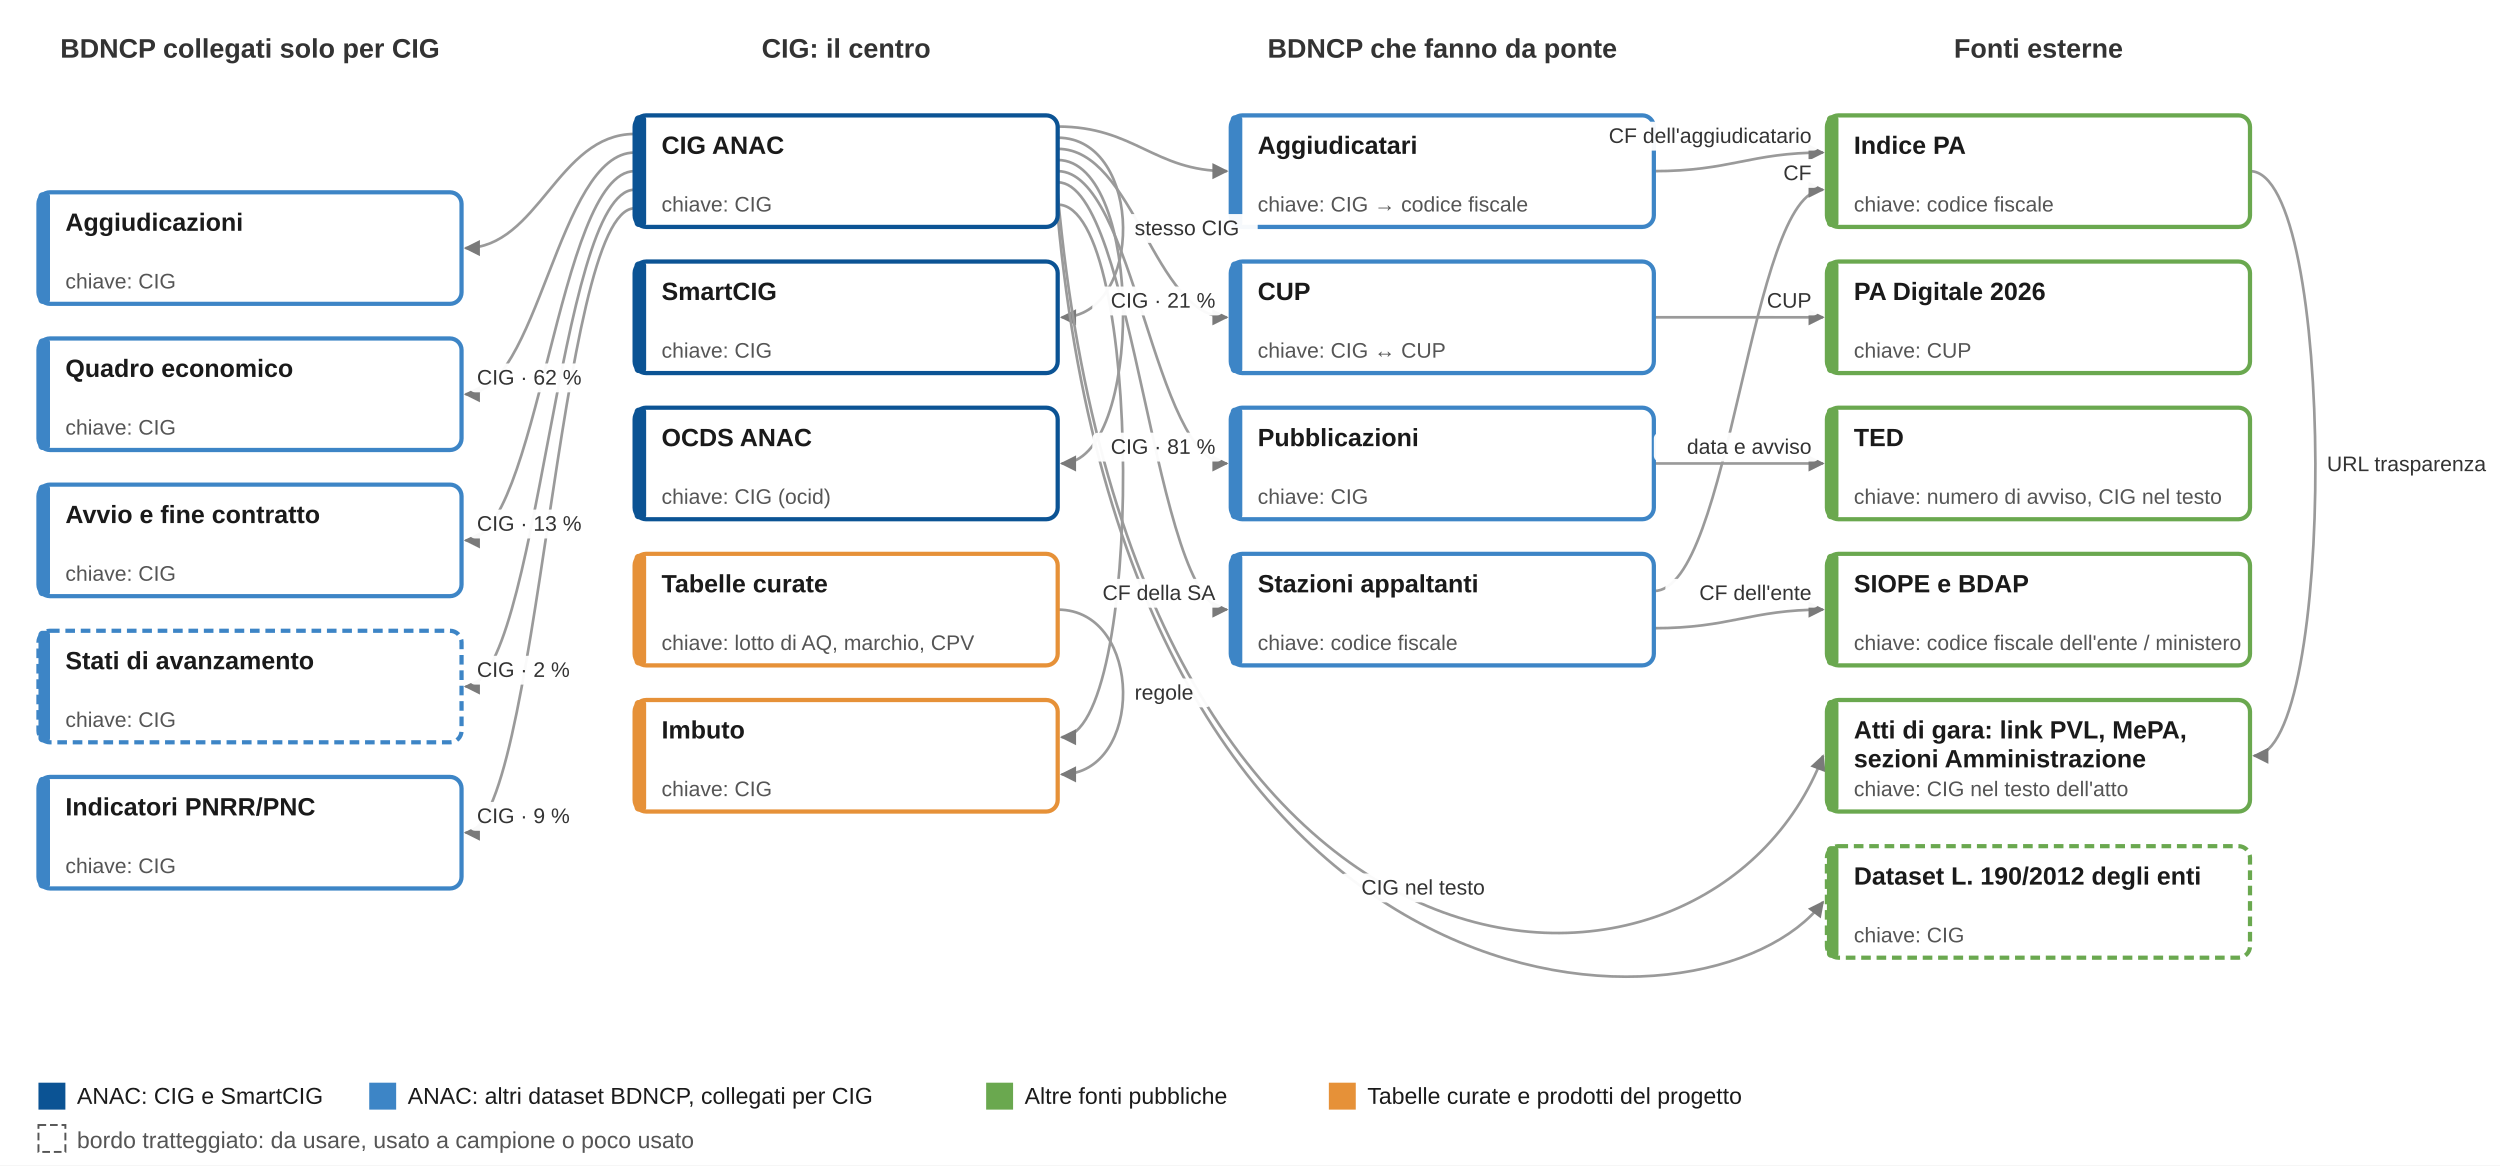
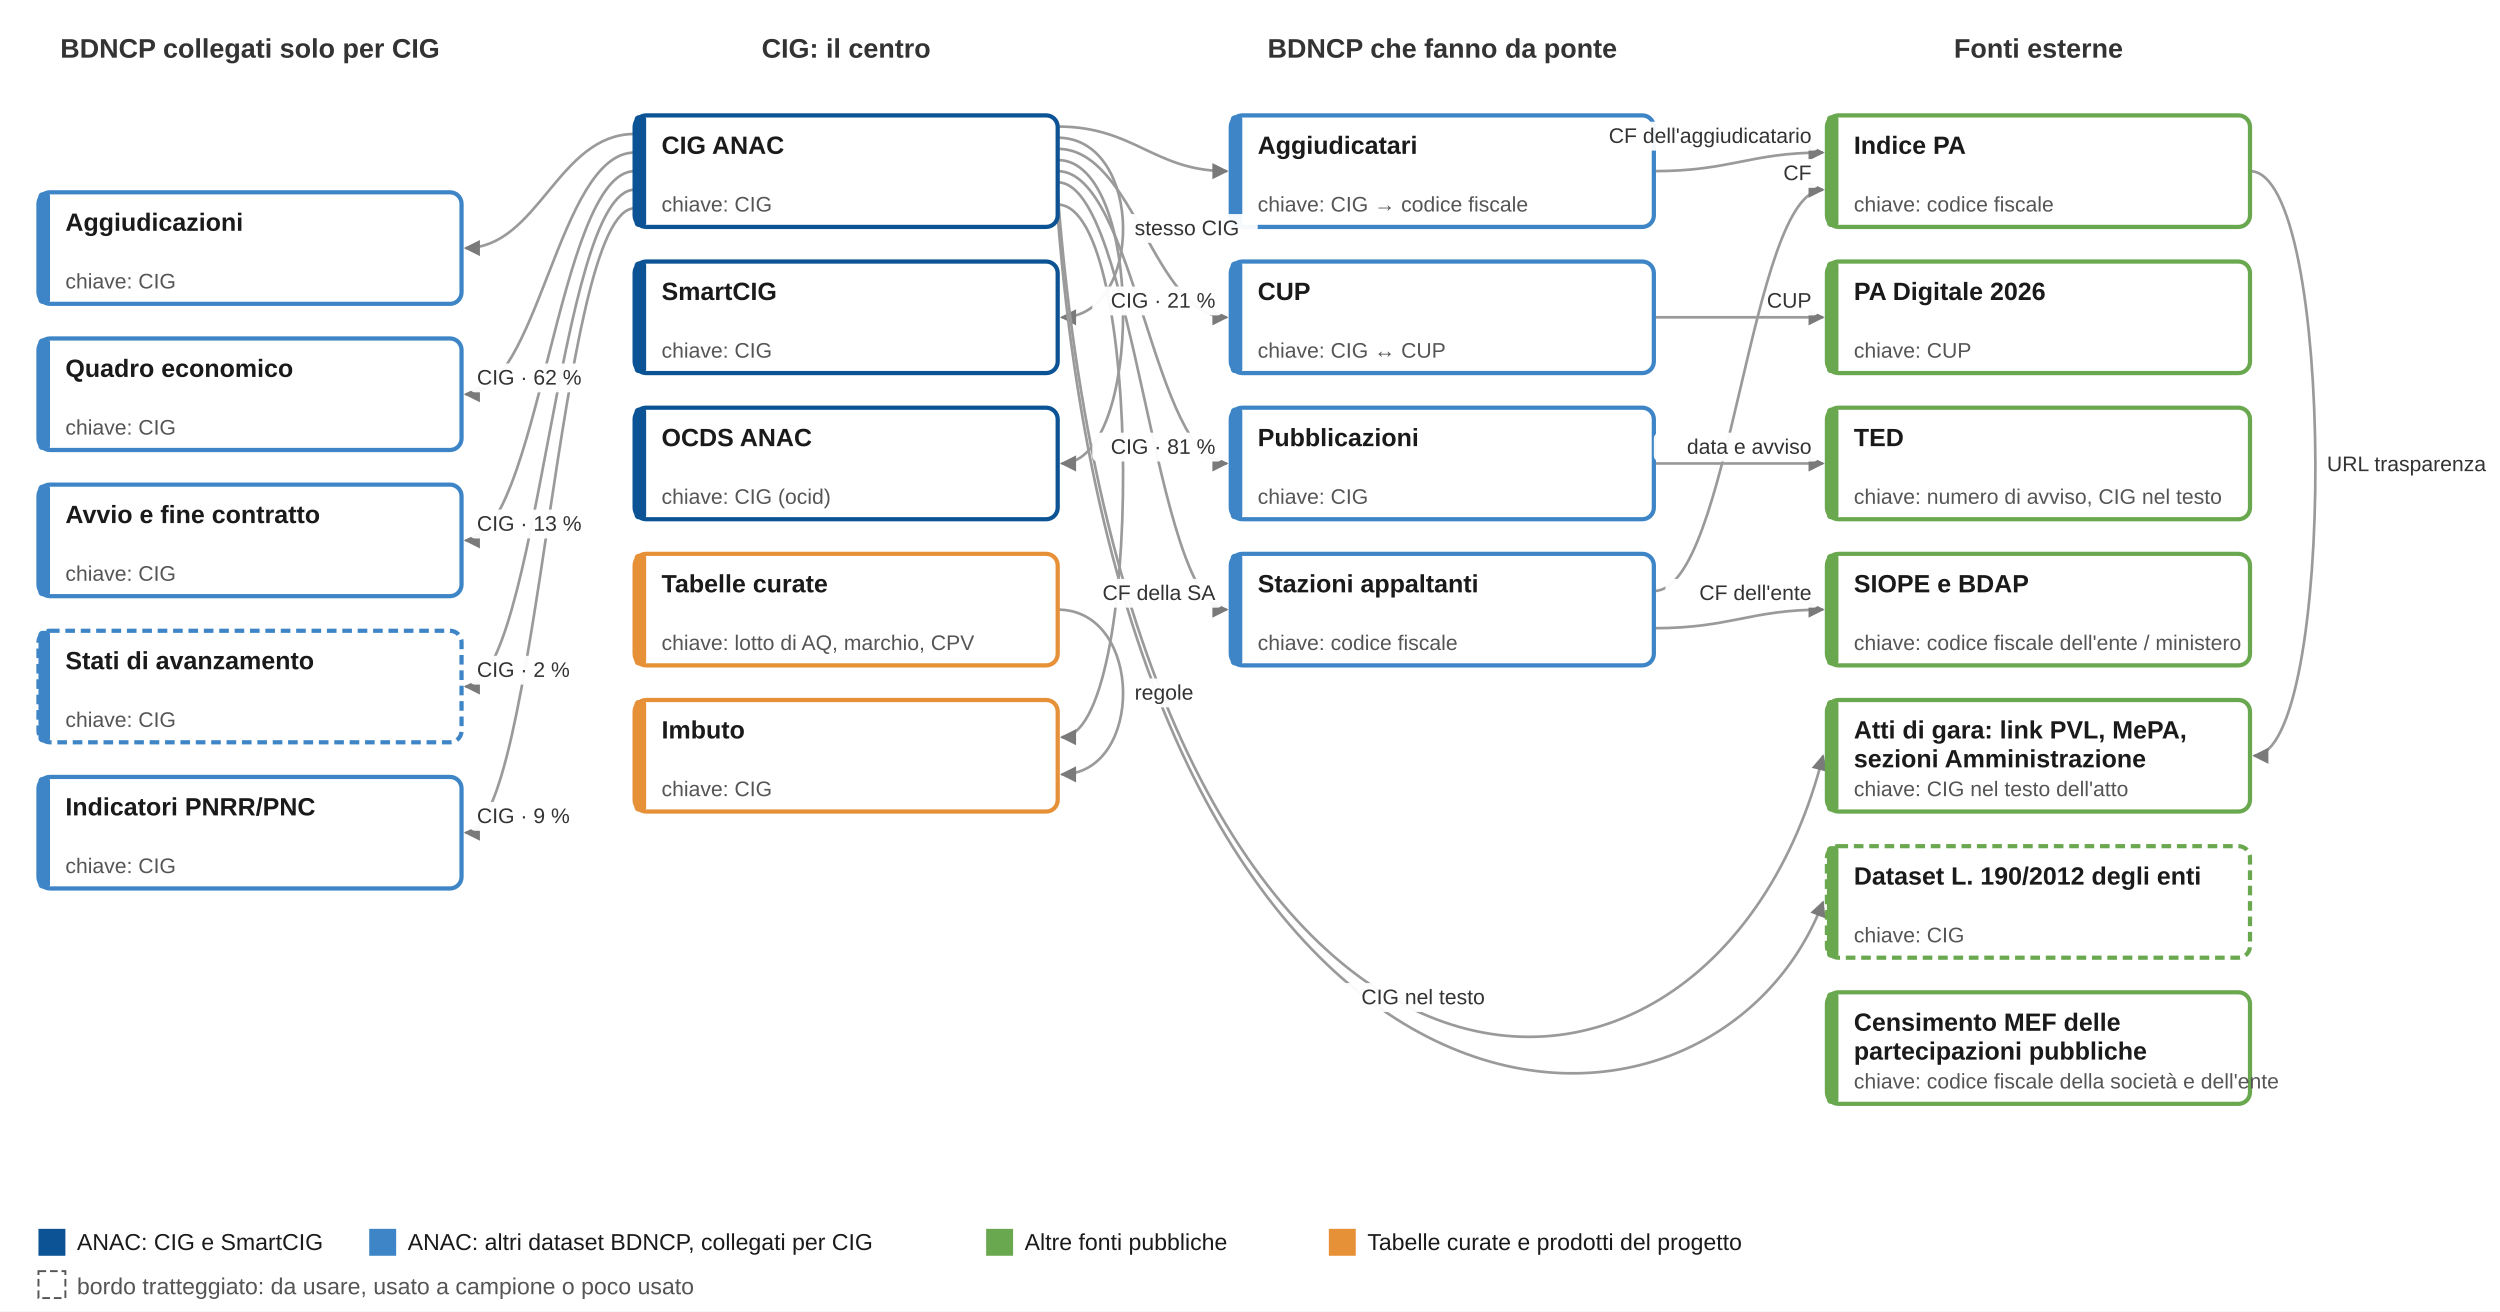
- <svg xmlns="http://www.w3.org/2000/svg" viewBox="0 0 1300 606" width="100%" role="img" aria-label="Relazioni fra i dataset dell'imbuto" font-family="'Titillium Web', 'Segoe UI', Arial, sans-serif">
-   <rect width="1300" height="606" fill="#ffffff" />
+ <svg xmlns="http://www.w3.org/2000/svg" viewBox="0 0 1300 682" width="100%" role="img" aria-label="Relazioni fra i dataset dell'imbuto" font-family="'Titillium Web', 'Segoe UI', Arial, sans-serif">
+   <rect width="1300" height="682" fill="#ffffff" />
  <defs>
    <marker id="fr2" viewBox="0 0 10 10" refX="9" refY="5" markerWidth="6" markerHeight="6" orient="auto">
      <path d="M0 0L10 5L0 10z" fill="#7a7a7a" />
    </marker>
  </defs>
  <text x="130.0" y="30" font-size="14" font-weight="bold" fill="#333" text-anchor="middle">BDNCP collegati solo per CIG</text>
  <text x="440.0" y="30" font-size="14" font-weight="bold" fill="#333" text-anchor="middle">CIG: il centro</text>
  <text x="750.0" y="30" font-size="14" font-weight="bold" fill="#333" text-anchor="middle">BDNCP che fanno da ponte</text>
  <text x="1060.0" y="30" font-size="14" font-weight="bold" fill="#333" text-anchor="middle">Fonti esterne</text>
  <path d="M550 71.6 C595 71.6 595 165.0 552 165.0" fill="none" stroke="#9a9a9a" stroke-width="1.4" marker-end="url(#fr2)" />
  <path d="M550 83.2 C595 83.2 595 241.0 552 241.0" fill="none" stroke="#9a9a9a" stroke-width="1.4" marker-end="url(#fr2)" />
  <path d="M550 65.8 C590 65.8 600 89.0 638 89.0" fill="none" stroke="#9a9a9a" stroke-width="1.4" marker-end="url(#fr2)" />
  <path d="M330 69.667 C290 69.667 280 129.0 242 129.0" fill="none" stroke="#9a9a9a" stroke-width="1.4" marker-end="url(#fr2)" />
  <path d="M330 79.333 C290 79.333 280 205.0 242 205.0" fill="none" stroke="#9a9a9a" stroke-width="1.4" marker-end="url(#fr2)" />
  <path d="M330 89.0 C290 89.0 280 281.0 242 281.0" fill="none" stroke="#9a9a9a" stroke-width="1.4" marker-end="url(#fr2)" />
  <path d="M330 98.667 C290 98.667 280 357.0 242 357.0" fill="none" stroke="#9a9a9a" stroke-width="1.4" marker-end="url(#fr2)" />
  <path d="M330 108.333 C290 108.333 280 433.0 242 433.0" fill="none" stroke="#9a9a9a" stroke-width="1.4" marker-end="url(#fr2)" />
  <path d="M550 77.4 C590 77.4 600 165.0 638 165.0" fill="none" stroke="#9a9a9a" stroke-width="1.4" marker-end="url(#fr2)" />
  <path d="M550 89.0 C590 89.0 600 241.0 638 241.0" fill="none" stroke="#9a9a9a" stroke-width="1.4" marker-end="url(#fr2)" />
  <path d="M550 94.8 C590 94.8 600 317.0 638 317.0" fill="none" stroke="#9a9a9a" stroke-width="1.4" marker-end="url(#fr2)" />
  <path d="M860 89.0 C900 89.0 910 79.333 948 79.333" fill="none" stroke="#9a9a9a" stroke-width="1.4" marker-end="url(#fr2)" />
  <path d="M860 307.333 C900 307.333 910 98.667 948 98.667" fill="none" stroke="#9a9a9a" stroke-width="1.4" marker-end="url(#fr2)" />
  <path d="M860 165.0 C900 165.0 910 165.0 948 165.0" fill="none" stroke="#9a9a9a" stroke-width="1.4" marker-end="url(#fr2)" />
  <path d="M860 326.667 C900 326.667 910 317.0 948 317.0" fill="none" stroke="#9a9a9a" stroke-width="1.4" marker-end="url(#fr2)" />
  <path d="M1170 89.0 C1215 89.0 1215 393.0 1172 393.0" fill="none" stroke="#9a9a9a" stroke-width="1.4" marker-end="url(#fr2)" />
-   <path d="M550 100.6 C590 546 890 546 948 393.0" fill="none" stroke="#9a9a9a" stroke-width="1.4" marker-end="url(#fr2)" />
+   <path d="M550 100.6 C590 622 890 622 948 393.0" fill="none" stroke="#9a9a9a" stroke-width="1.4" marker-end="url(#fr2)" />
  <path d="M860 241.0 C900 241.0 910 241.0 948 241.0" fill="none" stroke="#9a9a9a" stroke-width="1.4" marker-end="url(#fr2)" />
-   <path d="M550 112.2 C590 546 890 546 948 469.0" fill="none" stroke="#9a9a9a" stroke-width="1.4" marker-end="url(#fr2)" />
+   <path d="M550 112.2 C590 622 890 622 948 469.0" fill="none" stroke="#9a9a9a" stroke-width="1.4" marker-end="url(#fr2)" />
  <path d="M550 317.0 C595 317.0 595 402.667 552 402.667" fill="none" stroke="#9a9a9a" stroke-width="1.4" marker-end="url(#fr2)" />
  <path d="M550 106.4 C595 106.4 595 383.333 552 383.333" fill="none" stroke="#9a9a9a" stroke-width="1.4" marker-end="url(#fr2)" />
  <rect x="330" y="60" width="220" height="58" rx="6" fill="#ffffff" stroke="#0b5394" stroke-width="2.2" />
  <rect x="330" y="60" width="6" height="58" rx="2" fill="#0b5394" />
  <text x="344" y="80" font-size="13" font-weight="bold" fill="#1a1a1a" text-anchor="start">CIG ANAC</text>
  <text x="344" y="110" font-size="11" font-weight="normal" fill="#555" text-anchor="start">chiave: CIG</text>
  <rect x="330" y="136" width="220" height="58" rx="6" fill="#ffffff" stroke="#0b5394" stroke-width="2.2" />
  <rect x="330" y="136" width="6" height="58" rx="2" fill="#0b5394" />
  <text x="344" y="156" font-size="13" font-weight="bold" fill="#1a1a1a" text-anchor="start">SmartCIG</text>
  <text x="344" y="186" font-size="11" font-weight="normal" fill="#555" text-anchor="start">chiave: CIG</text>
  <rect x="330" y="212" width="220" height="58" rx="6" fill="#ffffff" stroke="#0b5394" stroke-width="2.2" />
  <rect x="330" y="212" width="6" height="58" rx="2" fill="#0b5394" />
  <text x="344" y="232" font-size="13" font-weight="bold" fill="#1a1a1a" text-anchor="start">OCDS ANAC</text>
  <text x="344" y="262" font-size="11" font-weight="normal" fill="#555" text-anchor="start">chiave: CIG (ocid)</text>
  <rect x="640" y="60" width="220" height="58" rx="6" fill="#ffffff" stroke="#3d85c6" stroke-width="2.2" />
  <rect x="640" y="60" width="6" height="58" rx="2" fill="#3d85c6" />
  <text x="654" y="80" font-size="13" font-weight="bold" fill="#1a1a1a" text-anchor="start">Aggiudicatari</text>
  <text x="654" y="110" font-size="11" font-weight="normal" fill="#555" text-anchor="start">chiave: CIG → codice fiscale</text>
  <rect x="20" y="100" width="220" height="58" rx="6" fill="#ffffff" stroke="#3d85c6" stroke-width="2.2" />
  <rect x="20" y="100" width="6" height="58" rx="2" fill="#3d85c6" />
  <text x="34" y="120" font-size="13" font-weight="bold" fill="#1a1a1a" text-anchor="start">Aggiudicazioni</text>
  <text x="34" y="150" font-size="11" font-weight="normal" fill="#555" text-anchor="start">chiave: CIG</text>
  <rect x="20" y="176" width="220" height="58" rx="6" fill="#ffffff" stroke="#3d85c6" stroke-width="2.2" />
  <rect x="20" y="176" width="6" height="58" rx="2" fill="#3d85c6" />
  <text x="34" y="196" font-size="13" font-weight="bold" fill="#1a1a1a" text-anchor="start">Quadro economico</text>
  <text x="34" y="226" font-size="11" font-weight="normal" fill="#555" text-anchor="start">chiave: CIG</text>
  <rect x="20" y="252" width="220" height="58" rx="6" fill="#ffffff" stroke="#3d85c6" stroke-width="2.2" />
  <rect x="20" y="252" width="6" height="58" rx="2" fill="#3d85c6" />
  <text x="34" y="272" font-size="13" font-weight="bold" fill="#1a1a1a" text-anchor="start">Avvio e fine contratto</text>
  <text x="34" y="302" font-size="11" font-weight="normal" fill="#555" text-anchor="start">chiave: CIG</text>
  <rect x="20" y="328" width="220" height="58" rx="6" fill="#ffffff" stroke="#3d85c6" stroke-width="2.2" stroke-dasharray="5 3" />
  <rect x="20" y="328" width="6" height="58" rx="2" fill="#3d85c6" />
  <text x="34" y="348" font-size="13" font-weight="bold" fill="#1a1a1a" text-anchor="start">Stati di avanzamento</text>
  <text x="34" y="378" font-size="11" font-weight="normal" fill="#555" text-anchor="start">chiave: CIG</text>
  <rect x="20" y="404" width="220" height="58" rx="6" fill="#ffffff" stroke="#3d85c6" stroke-width="2.2" />
  <rect x="20" y="404" width="6" height="58" rx="2" fill="#3d85c6" />
  <text x="34" y="424" font-size="13" font-weight="bold" fill="#1a1a1a" text-anchor="start">Indicatori PNRR/PNC</text>
  <text x="34" y="454" font-size="11" font-weight="normal" fill="#555" text-anchor="start">chiave: CIG</text>
  <rect x="640" y="136" width="220" height="58" rx="6" fill="#ffffff" stroke="#3d85c6" stroke-width="2.2" />
  <rect x="640" y="136" width="6" height="58" rx="2" fill="#3d85c6" />
  <text x="654" y="156" font-size="13" font-weight="bold" fill="#1a1a1a" text-anchor="start">CUP</text>
  <text x="654" y="186" font-size="11" font-weight="normal" fill="#555" text-anchor="start">chiave: CIG ↔ CUP</text>
  <rect x="640" y="212" width="220" height="58" rx="6" fill="#ffffff" stroke="#3d85c6" stroke-width="2.2" />
  <rect x="640" y="212" width="6" height="58" rx="2" fill="#3d85c6" />
  <text x="654" y="232" font-size="13" font-weight="bold" fill="#1a1a1a" text-anchor="start">Pubblicazioni</text>
  <text x="654" y="262" font-size="11" font-weight="normal" fill="#555" text-anchor="start">chiave: CIG</text>
  <rect x="640" y="288" width="220" height="58" rx="6" fill="#ffffff" stroke="#3d85c6" stroke-width="2.2" />
  <rect x="640" y="288" width="6" height="58" rx="2" fill="#3d85c6" />
  <text x="654" y="308" font-size="13" font-weight="bold" fill="#1a1a1a" text-anchor="start">Stazioni appaltanti</text>
  <text x="654" y="338" font-size="11" font-weight="normal" fill="#555" text-anchor="start">chiave: codice fiscale</text>
  <rect x="950" y="60" width="220" height="58" rx="6" fill="#ffffff" stroke="#6aa84f" stroke-width="2.2" />
  <rect x="950" y="60" width="6" height="58" rx="2" fill="#6aa84f" />
  <text x="964" y="80" font-size="13" font-weight="bold" fill="#1a1a1a" text-anchor="start">Indice PA</text>
  <text x="964" y="110" font-size="11" font-weight="normal" fill="#555" text-anchor="start">chiave: codice fiscale</text>
  <rect x="950" y="364" width="220" height="58" rx="6" fill="#ffffff" stroke="#6aa84f" stroke-width="2.2" />
  <rect x="950" y="364" width="6" height="58" rx="2" fill="#6aa84f" />
  <text x="964" y="384" font-size="13" font-weight="bold" fill="#1a1a1a" text-anchor="start">Atti di gara: link PVL, MePA,</text>
  <text x="964" y="399" font-size="13" font-weight="bold" fill="#1a1a1a" text-anchor="start">sezioni Amministrazione</text>
  <text x="964" y="414" font-size="11" font-weight="normal" fill="#555" text-anchor="start">chiave: CIG nel testo dell'atto</text>
  <rect x="950" y="212" width="220" height="58" rx="6" fill="#ffffff" stroke="#6aa84f" stroke-width="2.2" />
  <rect x="950" y="212" width="6" height="58" rx="2" fill="#6aa84f" />
  <text x="964" y="232" font-size="13" font-weight="bold" fill="#1a1a1a" text-anchor="start">TED</text>
  <text x="964" y="262" font-size="11" font-weight="normal" fill="#555" text-anchor="start">chiave: numero di avviso, CIG nel testo</text>
  <rect x="950" y="136" width="220" height="58" rx="6" fill="#ffffff" stroke="#6aa84f" stroke-width="2.2" />
  <rect x="950" y="136" width="6" height="58" rx="2" fill="#6aa84f" />
  <text x="964" y="156" font-size="13" font-weight="bold" fill="#1a1a1a" text-anchor="start">PA Digitale 2026</text>
  <text x="964" y="186" font-size="11" font-weight="normal" fill="#555" text-anchor="start">chiave: CUP</text>
  <rect x="950" y="288" width="220" height="58" rx="6" fill="#ffffff" stroke="#6aa84f" stroke-width="2.2" />
  <rect x="950" y="288" width="6" height="58" rx="2" fill="#6aa84f" />
  <text x="964" y="308" font-size="13" font-weight="bold" fill="#1a1a1a" text-anchor="start">SIOPE e BDAP</text>
  <text x="964" y="338" font-size="11" font-weight="normal" fill="#555" text-anchor="start">chiave: codice fiscale dell'ente / ministero</text>
  <rect x="950" y="440" width="220" height="58" rx="6" fill="#ffffff" stroke="#6aa84f" stroke-width="2.2" stroke-dasharray="5 3" />
  <rect x="950" y="440" width="6" height="58" rx="2" fill="#6aa84f" />
  <text x="964" y="460" font-size="13" font-weight="bold" fill="#1a1a1a" text-anchor="start">Dataset L. 190/2012 degli enti</text>
  <text x="964" y="490" font-size="11" font-weight="normal" fill="#555" text-anchor="start">chiave: CIG</text>
+   <rect x="950" y="516" width="220" height="58" rx="6" fill="#ffffff" stroke="#6aa84f" stroke-width="2.2" />
+   <rect x="950" y="516" width="6" height="58" rx="2" fill="#6aa84f" />
+   <text x="964" y="536" font-size="13" font-weight="bold" fill="#1a1a1a" text-anchor="start">Censimento MEF delle</text>
+   <text x="964" y="551" font-size="13" font-weight="bold" fill="#1a1a1a" text-anchor="start">partecipazioni pubbliche</text>
+   <text x="964" y="566" font-size="11" font-weight="normal" fill="#555" text-anchor="start">chiave: codice fiscale della società e dell'ente</text>
  <rect x="330" y="288" width="220" height="58" rx="6" fill="#ffffff" stroke="#e69138" stroke-width="2.2" />
  <rect x="330" y="288" width="6" height="58" rx="2" fill="#e69138" />
  <text x="344" y="308" font-size="13" font-weight="bold" fill="#1a1a1a" text-anchor="start">Tabelle curate</text>
  <text x="344" y="338" font-size="11" font-weight="normal" fill="#555" text-anchor="start">chiave: lotto di AQ, marchio, CPV</text>
  <rect x="330" y="364" width="220" height="58" rx="6" fill="#ffffff" stroke="#e69138" stroke-width="2.2" />
  <rect x="330" y="364" width="6" height="58" rx="2" fill="#e69138" />
  <text x="344" y="384" font-size="13" font-weight="bold" fill="#1a1a1a" text-anchor="start">Imbuto</text>
  <text x="344" y="414" font-size="11" font-weight="normal" fill="#555" text-anchor="start">chiave: CIG</text>
  <rect x="586.0" y="111.3" width="68.0" height="15" rx="3" fill="#ffffff" fill-opacity="0.95" />
  <text x="590" y="122.3" font-size="11" font-weight="normal" fill="#333" text-anchor="start">stesso CIG</text>
  <rect x="244.0" y="189.0" width="68.0" height="15" rx="3" fill="#ffffff" fill-opacity="0.95" />
  <text x="248" y="200.0" font-size="11" font-weight="normal" fill="#333" text-anchor="start">CIG · 62 %</text>
  <rect x="244.0" y="265.0" width="68.0" height="15" rx="3" fill="#ffffff" fill-opacity="0.95" />
  <text x="248" y="276.0" font-size="11" font-weight="normal" fill="#333" text-anchor="start">CIG · 13 %</text>
  <rect x="244.0" y="341.0" width="62.0" height="15" rx="3" fill="#ffffff" fill-opacity="0.95" />
  <text x="248" y="352.0" font-size="11" font-weight="normal" fill="#333" text-anchor="start">CIG · 2 %</text>
  <rect x="244.0" y="417.0" width="62.0" height="15" rx="3" fill="#ffffff" fill-opacity="0.95" />
  <text x="248" y="428.0" font-size="11" font-weight="normal" fill="#333" text-anchor="start">CIG · 9 %</text>
  <rect x="568.0" y="149.0" width="68.0" height="15" rx="3" fill="#ffffff" fill-opacity="0.95" />
  <text x="632" y="160.0" font-size="11" font-weight="normal" fill="#333" text-anchor="end">CIG · 21 %</text>
  <rect x="568.0" y="225.0" width="68.0" height="15" rx="3" fill="#ffffff" fill-opacity="0.95" />
  <text x="632" y="236.0" font-size="11" font-weight="normal" fill="#333" text-anchor="end">CIG · 81 %</text>
  <rect x="562.0" y="301.0" width="74.0" height="15" rx="3" fill="#ffffff" fill-opacity="0.95" />
  <text x="632" y="312.0" font-size="11" font-weight="normal" fill="#333" text-anchor="end">CF della SA</text>
  <rect x="806.0" y="63.3" width="140.0" height="15" rx="3" fill="#ffffff" fill-opacity="0.95" />
  <text x="942" y="74.333" font-size="11" font-weight="normal" fill="#333" text-anchor="end">CF dell'aggiudicatario</text>
  <rect x="926.0" y="82.7" width="20.0" height="15" rx="3" fill="#ffffff" fill-opacity="0.95" />
  <text x="942" y="93.667" font-size="11" font-weight="normal" fill="#333" text-anchor="end">CF</text>
  <rect x="920.0" y="149.0" width="26.0" height="15" rx="3" fill="#ffffff" fill-opacity="0.95" />
  <text x="942" y="160.0" font-size="11" font-weight="normal" fill="#333" text-anchor="end">CUP</text>
  <rect x="866.0" y="301.0" width="80.0" height="15" rx="3" fill="#ffffff" fill-opacity="0.95" />
  <text x="942" y="312.0" font-size="11" font-weight="normal" fill="#333" text-anchor="end">CF dell'ente</text>
  <rect x="1206.0" y="234.0" width="98.0" height="15" rx="3" fill="#ffffff" fill-opacity="0.95" />
  <text x="1210" y="245.0" font-size="11" font-weight="normal" fill="#333" text-anchor="start">URL trasparenza</text>
-   <rect x="697.0" y="454.2" width="86.0" height="15" rx="3" fill="#ffffff" fill-opacity="0.95" />
-   <text x="740.0" y="465.2" font-size="11" font-weight="normal" fill="#333" text-anchor="middle">CIG nel testo</text>
+   <rect x="697.0" y="511.2" width="86.0" height="15" rx="3" fill="#ffffff" fill-opacity="0.95" />
+   <text x="740.0" y="522.2" font-size="11" font-weight="normal" fill="#333" text-anchor="middle">CIG nel testo</text>
  <rect x="860.0" y="225.0" width="86.0" height="15" rx="3" fill="#ffffff" fill-opacity="0.95" />
  <text x="942" y="236.0" font-size="11" font-weight="normal" fill="#333" text-anchor="end">data e avviso</text>
  <rect x="586.0" y="352.8" width="44.0" height="15" rx="3" fill="#ffffff" fill-opacity="0.95" />
  <text x="590" y="363.833" font-size="11" font-weight="normal" fill="#333" text-anchor="start">regole</text>
-   <rect x="20" y="563" width="14" height="14" fill="#0b5394" />
-   <text x="40" y="574" font-size="12" font-weight="normal" fill="#1a1a1a" text-anchor="start">ANAC: CIG e SmartCIG</text>
-   <rect x="192.0" y="563" width="14" height="14" fill="#3d85c6" />
-   <text x="212.0" y="574" font-size="12" font-weight="normal" fill="#1a1a1a" text-anchor="start">ANAC: altri dataset BDNCP, collegati per CIG</text>
-   <rect x="512.8" y="563" width="14" height="14" fill="#6aa84f" />
-   <text x="532.8" y="574" font-size="12" font-weight="normal" fill="#1a1a1a" text-anchor="start">Altre fonti pubbliche</text>
-   <rect x="691.0" y="563" width="14" height="14" fill="#e69138" />
-   <text x="711.0" y="574" font-size="12" font-weight="normal" fill="#1a1a1a" text-anchor="start">Tabelle curate e prodotti del progetto</text>
-   <rect x="20" y="585" width="14" height="14" fill="none" stroke="#555" stroke-dasharray="4 2" />
-   <text x="40" y="597" font-size="12" font-weight="normal" fill="#555" text-anchor="start">bordo tratteggiato: da usare, usato a campione o poco usato</text>
+   <rect x="20" y="639" width="14" height="14" fill="#0b5394" />
+   <text x="40" y="650" font-size="12" font-weight="normal" fill="#1a1a1a" text-anchor="start">ANAC: CIG e SmartCIG</text>
+   <rect x="192.0" y="639" width="14" height="14" fill="#3d85c6" />
+   <text x="212.0" y="650" font-size="12" font-weight="normal" fill="#1a1a1a" text-anchor="start">ANAC: altri dataset BDNCP, collegati per CIG</text>
+   <rect x="512.8" y="639" width="14" height="14" fill="#6aa84f" />
+   <text x="532.8" y="650" font-size="12" font-weight="normal" fill="#1a1a1a" text-anchor="start">Altre fonti pubbliche</text>
+   <rect x="691.0" y="639" width="14" height="14" fill="#e69138" />
+   <text x="711.0" y="650" font-size="12" font-weight="normal" fill="#1a1a1a" text-anchor="start">Tabelle curate e prodotti del progetto</text>
+   <rect x="20" y="661" width="14" height="14" fill="none" stroke="#555" stroke-dasharray="4 2" />
+   <text x="40" y="673" font-size="12" font-weight="normal" fill="#555" text-anchor="start">bordo tratteggiato: da usare, usato a campione o poco usato</text>
</svg>
